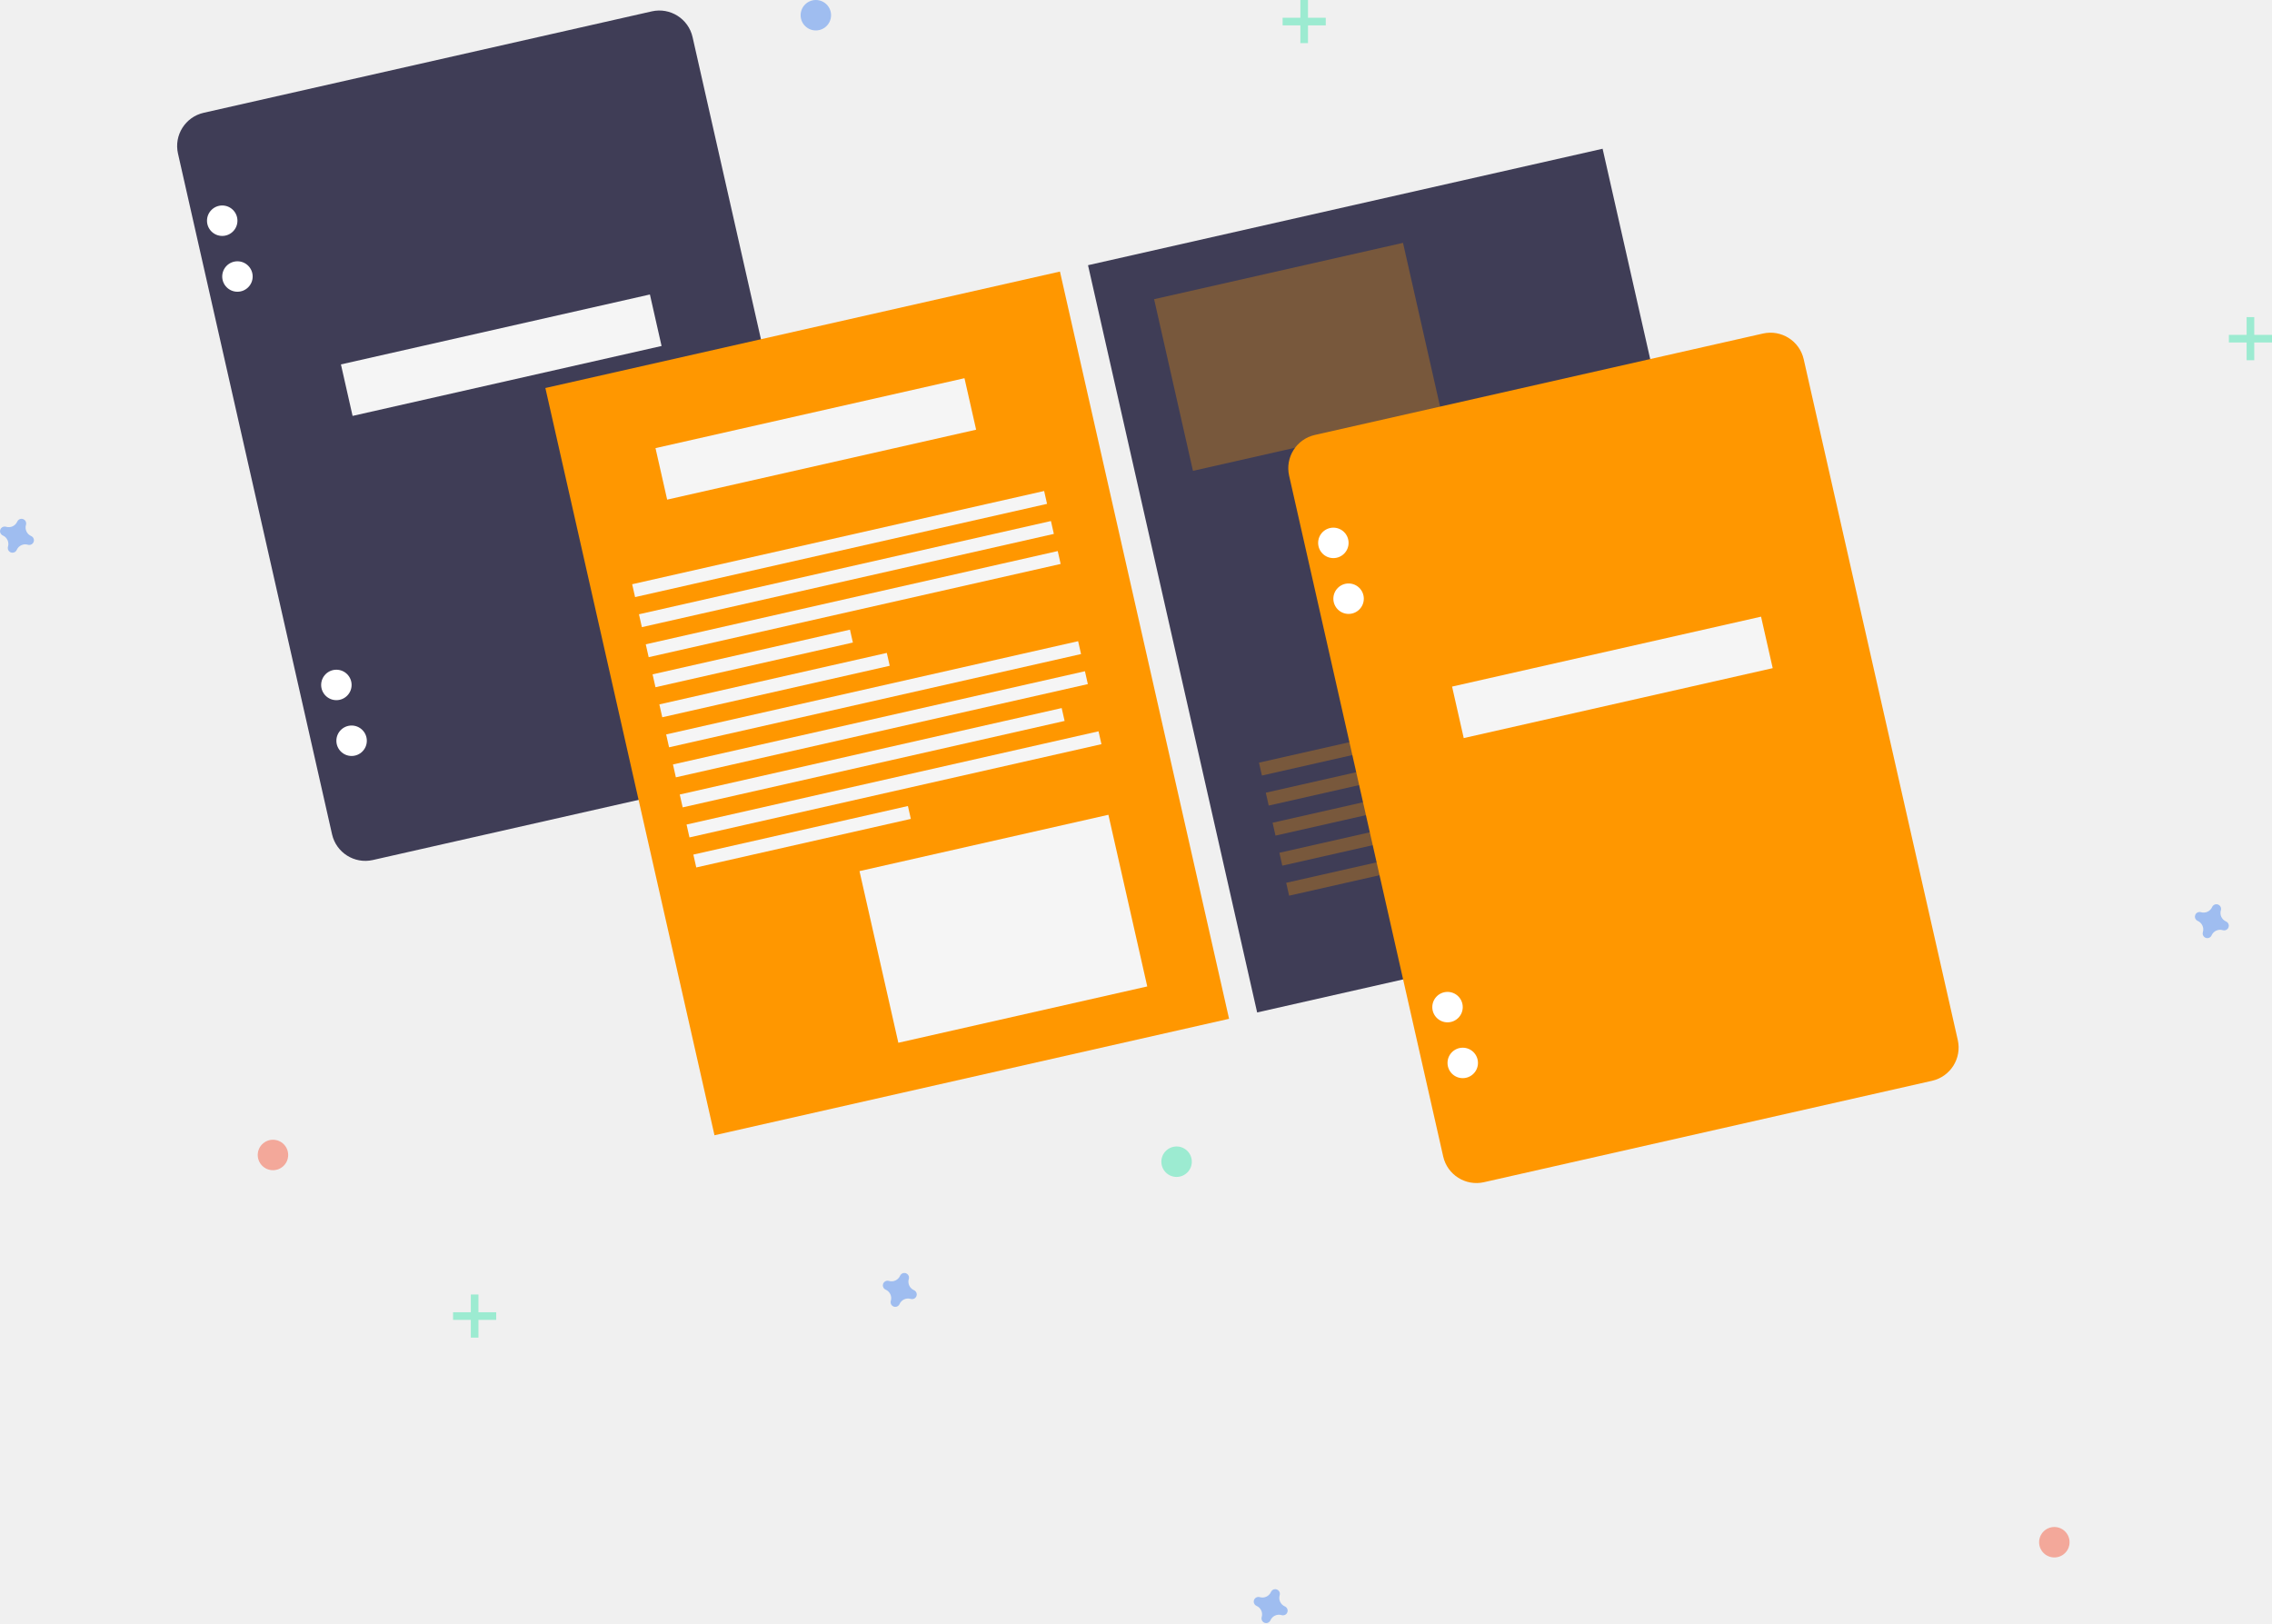
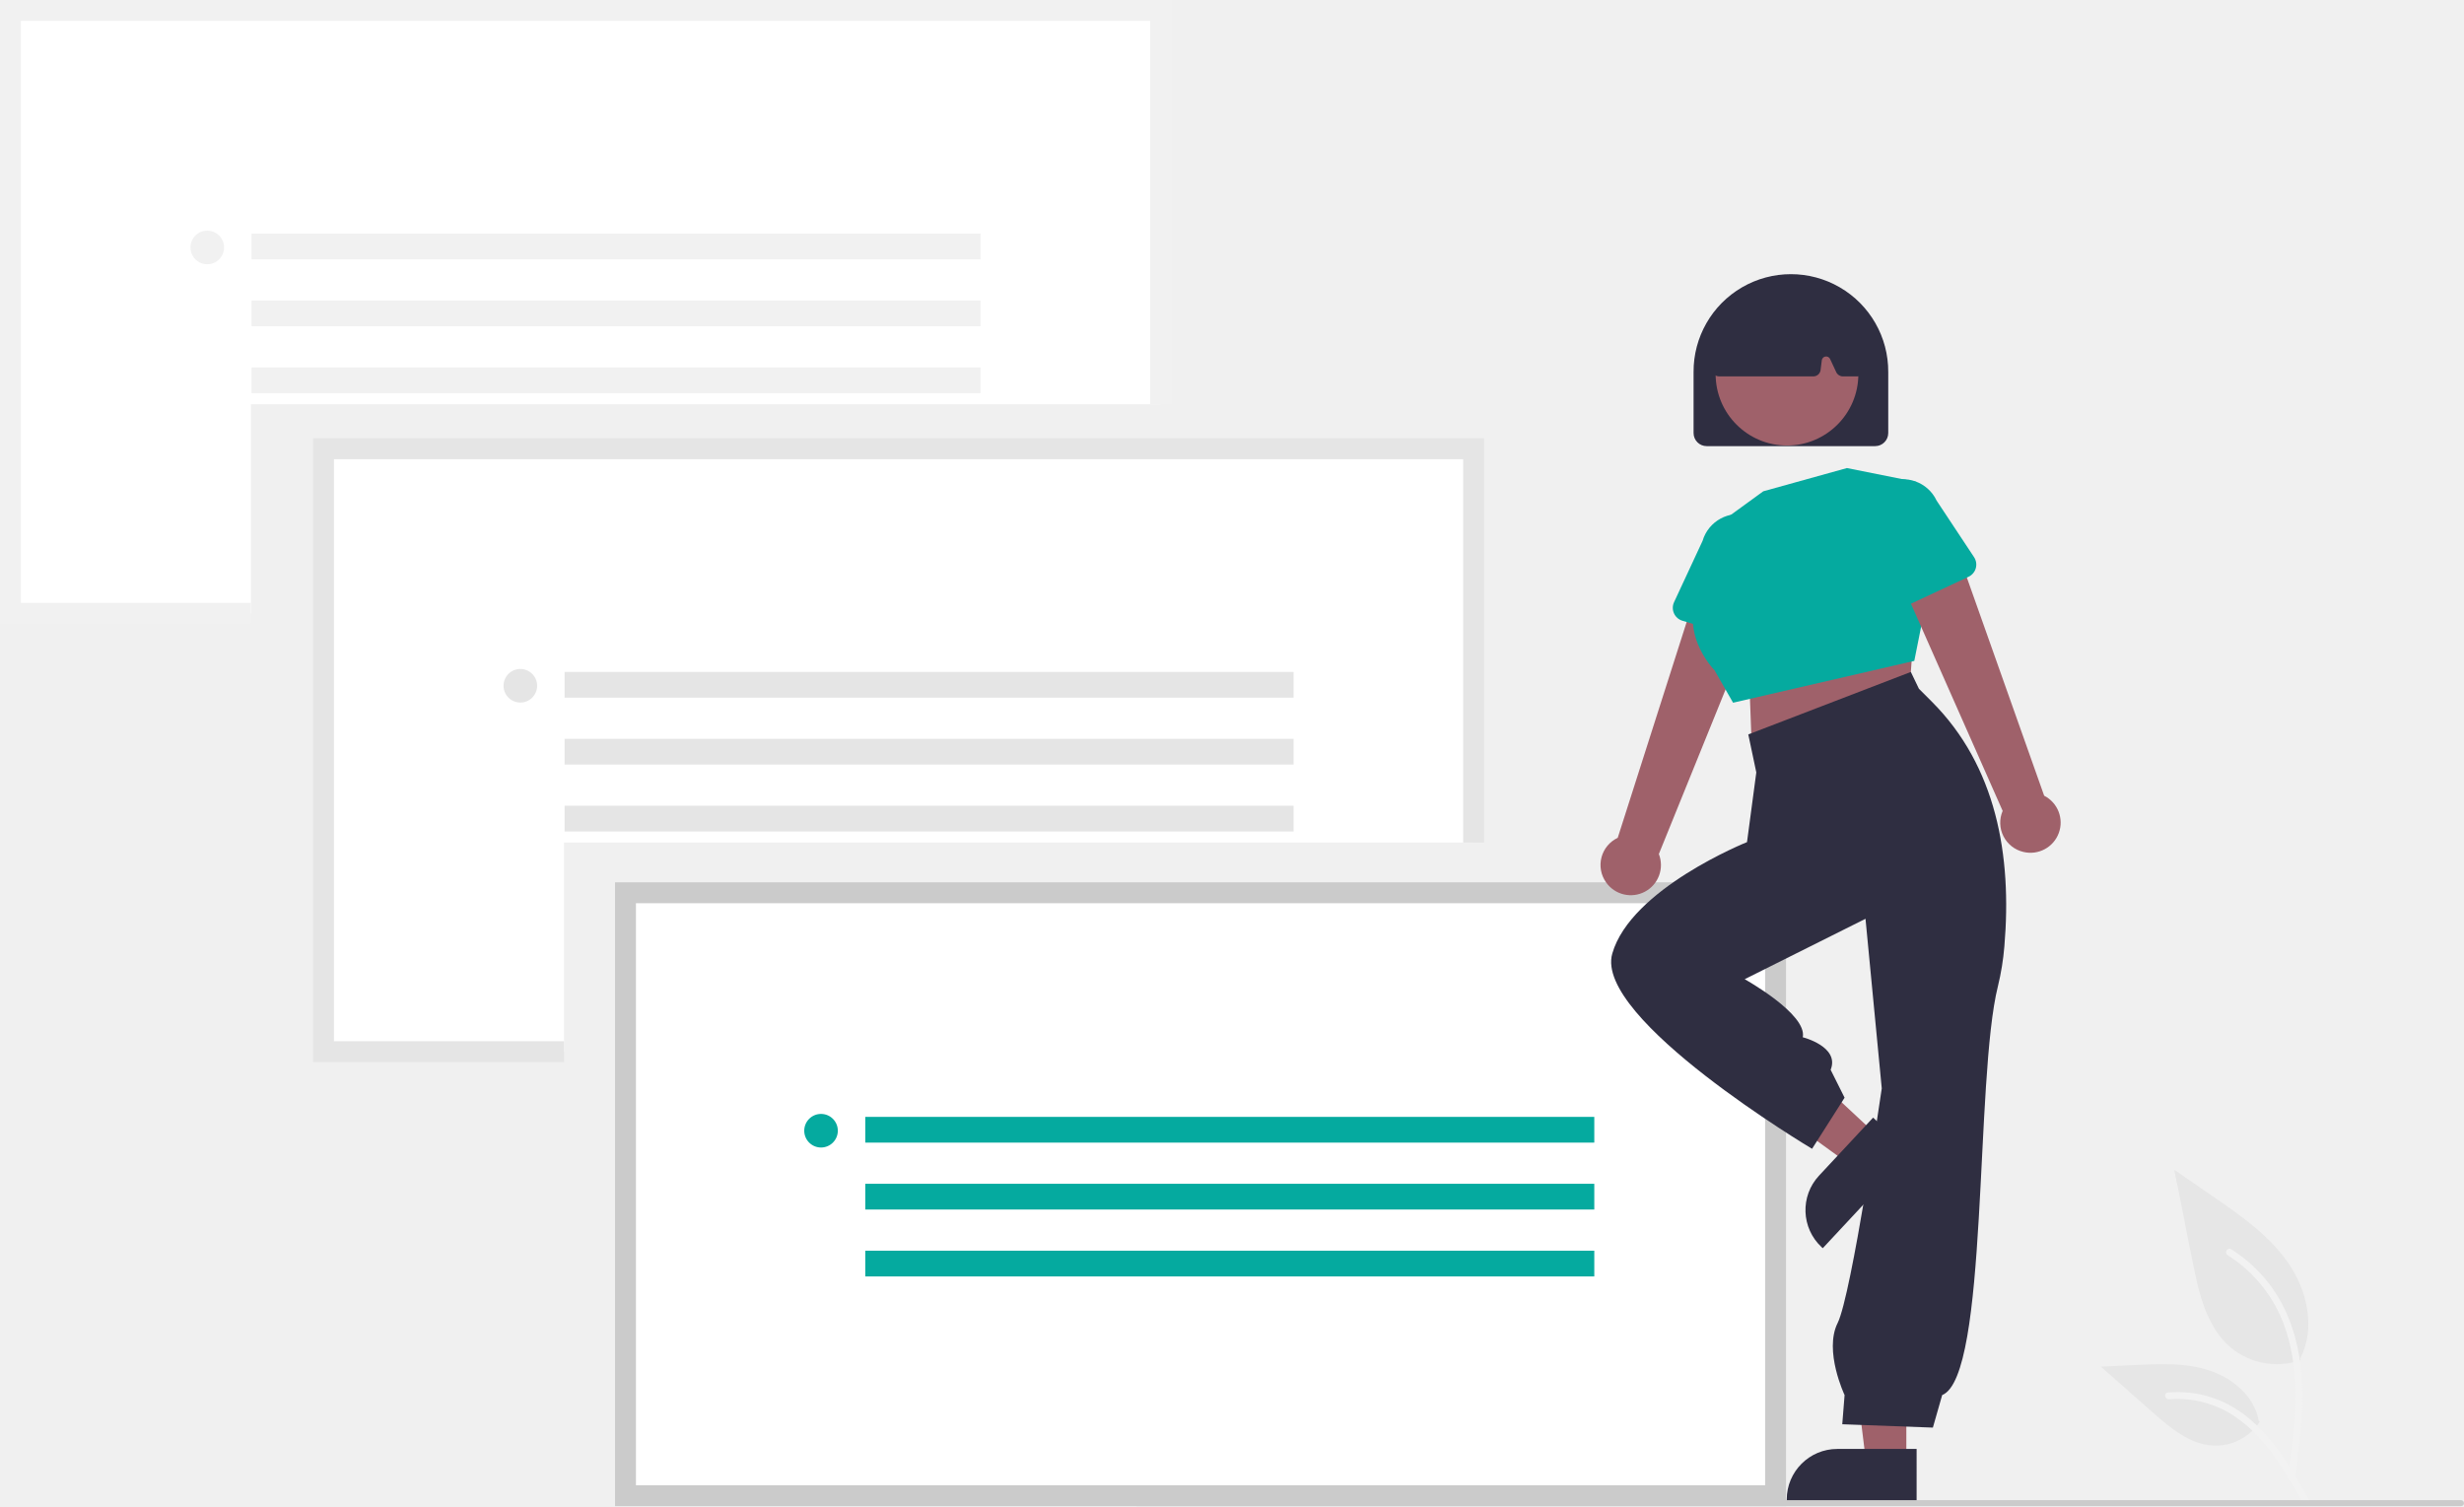
- <svg xmlns="http://www.w3.org/2000/svg" id="f70d1d67-2307-47c9-95aa-2ba80c7f80c2" data-name="Layer 1" width="895.597" height="639.824" viewBox="0 0 895.597 639.824">
-   <rect x="250.162" y="150.832" width="207.972" height="302.01" rx="13.435" transform="translate(-210.0918 -44.46974) rotate(-12.75221)" fill="#3f3d56" />
-   <circle cx="87.597" cy="87" r="6" fill="#fff" />
-   <circle cx="93.597" cy="109" r="6" fill="#fff" />
-   <circle cx="132.597" cy="270" r="6" fill="#fff" />
-   <circle cx="138.597" cy="292" r="6" fill="#fff" />
-   <rect x="287.349" y="259.698" width="124.876" height="20.813" transform="translate(-203.1948 -46.21522) rotate(-12.75221)" fill="#f5f5f5" />
-   <rect x="397.948" y="256.362" width="207.972" height="302.01" transform="translate(-229.7408 -9.24511) rotate(-12.75221)" fill="#ff9700" />
-   <rect x="611.855" y="207.952" width="207.972" height="302.01" transform="translate(-213.7786 36.77746) rotate(-12.75221)" fill="#3f3d56" />
-   <rect x="411.349" y="292.698" width="124.876" height="20.813" transform="translate(-207.4204 -18.03009) rotate(-12.75221)" fill="#f5f5f5" />
-   <rect x="399.915" y="341.947" width="166.502" height="5.203" transform="translate(-216.3373 -14.93741) rotate(-12.75221)" fill="#f5f5f5" />
-   <rect x="402.595" y="353.788" width="166.502" height="5.203" transform="translate(-218.885 -14.05378) rotate(-12.75221)" fill="#f5f5f5" />
-   <rect x="405.275" y="365.629" width="166.502" height="5.203" transform="translate(-221.4327 -13.17016) rotate(-12.75221)" fill="#f5f5f5" />
-   <rect x="409.025" y="387.042" width="79.782" height="5.203" transform="translate(-227.1362 -21.3854) rotate(-12.75221)" fill="#f5f5f5" />
-   <rect x="411.555" y="397.543" width="91.923" height="5.203" transform="translate(-229.2421 -19.22793) rotate(-12.75221)" fill="#f5f5f5" />
-   <rect x="413.315" y="401.153" width="166.502" height="5.203" transform="translate(-229.0757 -10.51929) rotate(-12.75221)" fill="#f5f5f5" />
-   <rect x="415.995" y="412.994" width="166.502" height="5.203" transform="translate(-231.6234 -9.63567) rotate(-12.75221)" fill="#f5f5f5" />
-   <rect x="418.824" y="426.176" width="154.361" height="5.203" transform="translate(-234.6129 -10.02588) rotate(-12.75221)" fill="#f5f5f5" />
-   <rect x="421.355" y="436.677" width="166.502" height="5.203" transform="translate(-236.7188 -7.86842) rotate(-12.75221)" fill="#f5f5f5" />
-   <rect x="425.018" y="457.324" width="86.72" height="5.203" transform="translate(-242.1698 -15.35575) rotate(-12.75221)" fill="#f5f5f5" />
-   <rect x="647.926" y="420.513" width="91.923" height="5.203" transform="translate(-228.4819 33.51412) rotate(-12.75221)" fill="#ff9700" opacity="0.3" />
-   <rect x="649.686" y="424.123" width="166.502" height="5.203" transform="translate(-228.3156 42.22276) rotate(-12.75221)" fill="#ff9700" opacity="0.3" />
-   <rect x="652.366" y="435.964" width="166.502" height="5.203" transform="translate(-230.8633 43.10638) rotate(-12.75221)" fill="#ff9700" opacity="0.3" />
-   <rect x="655.196" y="449.146" width="154.361" height="5.203" transform="translate(-233.8528 42.71617) rotate(-12.75221)" fill="#ff9700" opacity="0.3" />
-   <rect x="657.726" y="459.647" width="166.502" height="5.203" transform="translate(-235.9587 44.87363) rotate(-12.75221)" fill="#ff9700" opacity="0.3" />
-   <rect x="497.422" y="461.518" width="100.595" height="69.376" transform="translate(-248.2211 3.0525) rotate(-12.75221)" fill="#f5f5f5" />
-   <rect x="613.555" y="236.07" width="100.595" height="69.376" transform="translate(-195.5924 23.12624) rotate(-12.75221)" fill="#ff9700" opacity="0.3" />
-   <rect x="709.585" y="306.806" width="100.595" height="69.376" transform="translate(-208.8376 46.06825) rotate(-12.75221)" fill="#ff9700" opacity="0.3" />
-   <g opacity="0.5">
-     <rect x="185.597" y="510.286" width="3" height="17" fill="#47e6b1" />
-     <rect x="337.799" y="640.374" width="3" height="17" transform="translate(835.9715 179.4877) rotate(90)" fill="#47e6b1" />
-   </g>
-   <g opacity="0.5">
-     <rect x="512.597" width="3" height="17" fill="#47e6b1" />
-     <rect x="664.799" y="130.088" width="3" height="17" transform="translate(652.6852 -657.7987) rotate(90)" fill="#47e6b1" />
-   </g>
-   <g opacity="0.5">
-     <rect x="885.597" y="125" width="3" height="17" fill="#47e6b1" />
-     <rect x="1037.799" y="255.088" width="3" height="17" transform="translate(1150.685 -905.7987) rotate(90)" fill="#47e6b1" />
-   </g>
-   <path d="M512.491,638.68a3.675,3.675,0,0,1-2.047-4.441,1.766,1.766,0,0,0,.08-.408h0a1.843,1.843,0,0,0-3.31-1.221h0a1.766,1.766,0,0,0-.204.362,3.675,3.675,0,0,1-4.441,2.047,1.766,1.766,0,0,0-.408-.08h0a1.843,1.843,0,0,0-1.221,3.31h0a1.766,1.766,0,0,0,.362.204,3.675,3.675,0,0,1,2.047,4.441,1.766,1.766,0,0,0-.08.408h0a1.843,1.843,0,0,0,3.31,1.221h0a1.766,1.766,0,0,0,.204-.362,3.675,3.675,0,0,1,4.441-2.047,1.766,1.766,0,0,0,.408.08h0a1.843,1.843,0,0,0,1.221-3.31h0A1.766,1.766,0,0,0,512.491,638.68Z" transform="translate(-152.2013 -130.0878)" fill="#4d8af0" opacity="0.5" />
-   <path d="M658.689,763.33a3.675,3.675,0,0,1-2.047-4.441,1.766,1.766,0,0,0,.08-.408h0a1.843,1.843,0,0,0-3.31-1.221h0a1.766,1.766,0,0,0-.204.362,3.675,3.675,0,0,1-4.441,2.047,1.766,1.766,0,0,0-.408-.08h0a1.843,1.843,0,0,0-1.221,3.31h0a1.766,1.766,0,0,0,.362.204,3.675,3.675,0,0,1,2.047,4.441,1.766,1.766,0,0,0-.08.408h0a1.843,1.843,0,0,0,3.31,1.221h0a1.766,1.766,0,0,0,.204-.362,3.675,3.675,0,0,1,4.441-2.047,1.766,1.766,0,0,0,.408.08h0a1.843,1.843,0,0,0,1.221-3.31h0A1.766,1.766,0,0,0,658.689,763.33Z" transform="translate(-152.2013 -130.0878)" fill="#4d8af0" opacity="0.5" />
-   <path d="M164.491,341.393a3.675,3.675,0,0,1-2.047-4.441,1.766,1.766,0,0,0,.08-.408h0a1.843,1.843,0,0,0-3.31-1.221h0a1.766,1.766,0,0,0-.204.362,3.675,3.675,0,0,1-4.441,2.047,1.766,1.766,0,0,0-.408-.08h0a1.843,1.843,0,0,0-1.221,3.31h0a1.767,1.767,0,0,0,.362.204,3.675,3.675,0,0,1,2.047,4.441,1.766,1.766,0,0,0-.08.408h0a1.843,1.843,0,0,0,3.31,1.221h0a1.766,1.766,0,0,0,.204-.362,3.675,3.675,0,0,1,4.441-2.047,1.766,1.766,0,0,0,.408.08h0a1.843,1.843,0,0,0,1.221-3.31h0A1.766,1.766,0,0,0,164.491,341.393Z" transform="translate(-152.2013 -130.0878)" fill="#4d8af0" opacity="0.5" />
-   <path d="M1029.689,493.33a3.675,3.675,0,0,1-2.047-4.441,1.766,1.766,0,0,0,.08-.408h0a1.843,1.843,0,0,0-3.31-1.221h0a1.766,1.766,0,0,0-.204.362,3.675,3.675,0,0,1-4.441,2.047,1.766,1.766,0,0,0-.408-.08h0a1.843,1.843,0,0,0-1.221,3.31h0a1.766,1.766,0,0,0,.362.204,3.675,3.675,0,0,1,2.047,4.441,1.766,1.766,0,0,0-.08.408h0a1.843,1.843,0,0,0,3.31,1.221h0a1.766,1.766,0,0,0,.204-.362,3.675,3.675,0,0,1,4.441-2.047,1.766,1.766,0,0,0,.408.08h0a1.843,1.843,0,0,0,1.221-3.31h0A1.766,1.766,0,0,0,1029.689,493.33Z" transform="translate(-152.2013 -130.0878)" fill="#4d8af0" opacity="0.5" />
-   <circle cx="107.597" cy="455.286" r="6" fill="#f55f44" opacity="0.5" />
-   <circle cx="321.597" cy="6" r="6" fill="#4d8af0" opacity="0.5" />
-   <circle cx="463.796" cy="457.937" r="6" fill="#47e6b1" opacity="0.5" />
-   <circle cx="809.796" cy="607.937" r="6" fill="#f55f44" opacity="0.5" />
-   <rect x="688.162" y="277.832" width="207.972" height="302.01" rx="13.435" transform="translate(-227.3213 55.3448) rotate(-12.75221)" fill="#ff9700" />
-   <circle cx="525.597" cy="214" r="6" fill="#fff" />
-   <circle cx="531.597" cy="236" r="6" fill="#fff" />
-   <circle cx="570.597" cy="397" r="6" fill="#fff" />
-   <circle cx="576.597" cy="419" r="6" fill="#fff" />
-   <rect x="725.349" y="386.698" width="124.876" height="20.813" transform="translate(-220.4244 53.59932) rotate(-12.75221)" fill="#f5f5f5" />
+ <svg xmlns="http://www.w3.org/2000/svg" data-name="Layer 1" width="826.382" height="505.13" viewBox="0 0 826.382 505.13">
+   <path id="e73ea6d0-018f-4f1a-b9fb-ec835afd7d29-1549" data-name="Path 438" d="M958.436,653.575a24.215,24.215,0,0,1-23.383-4.119c-8.19-6.874-10.758-18.196-12.847-28.682l-6.18-31.017,12.938,8.908c9.305,6.406,18.818,13.019,25.26,22.298s9.252,21.947,4.078,31.988" transform="translate(-186.8091 -197.435)" fill="#e6e6e6" />
+   <path id="adfa37d6-6055-4e93-a6c7-1993979ff9f6-1550" data-name="Path 439" d="M956.438,693.286c1.628-11.864,3.304-23.881,2.159-35.872-1.015-10.649-4.264-21.049-10.878-29.579a49.206,49.206,0,0,0-12.625-11.44c-1.262-.796-2.424,1.204-1.167,1.997a46.779,46.779,0,0,1,18.504,22.326c4.029,10.246,4.675,21.416,3.982,32.3-.419,6.582-1.311,13.121-2.206,19.653a1.198,1.198,0,0,0,.808,1.423,1.163,1.163,0,0,0,1.423-.808Z" transform="translate(-186.8091 -197.435)" fill="#f2f2f2" />
+   <path id="ab8f3b7e-46a3-4c45-91c1-6e6ed9e46d7b-1551" data-name="Path 442" d="M944.717,674.25a17.825,17.825,0,0,1-15.531,8.019c-7.864-.373-14.418-5.86-20.317-11.07l-17.452-15.409,11.55-.553c8.306-.398,16.827-.771,24.738,1.793s15.208,8.726,16.654,16.915" transform="translate(-186.8091 -197.435)" fill="#e6e6e6" />
+   <path id="a06078c2-c2e6-4e9e-9e9d-932246ef76f7-1552" data-name="Path 443" d="M961.041,700.106c-7.84-13.871-16.932-29.288-33.181-34.216a37.026,37.026,0,0,0-13.955-1.441c-1.482.128-1.112,2.412.367,2.285a34.398,34.398,0,0,1,22.272,5.892c6.28,4.275,11.17,10.218,15.308,16.519,2.535,3.861,4.806,7.884,7.076,11.903C959.653,702.332,961.775,701.405,961.041,700.106Z" transform="translate(-186.8091 -197.435)" fill="#f2f2f2" />
+   <polygon points="494.22 150.5 494.22 282.58 189.16 282.58 189.16 352.71 108.51 352.71 108.51 150.5 494.22 150.5" fill="#fff" />
+   <path d="M291.809,344.435v209.22h84.16v-7.01H298.819V351.445h378.71v128.57h7.01V344.435Z" transform="translate(-186.8091 -197.435)" fill="#e5e5e5" />
+   <rect x="189.354" y="225.348" width="244.496" height="8.631" fill="#e5e5e5" />
+   <rect x="189.354" y="247.788" width="244.496" height="8.631" fill="#e5e5e5" />
+   <rect x="189.354" y="270.228" width="244.496" height="8.631" fill="#e5e5e5" />
+   <circle cx="174.513" cy="229.989" r="5.633" fill="#e5e5e5" />
+   <polygon points="389.22 3.5 389.22 135.58 84.16 135.58 84.16 205.71 3.51 205.71 3.51 3.5 389.22 3.5" fill="#fff" />
+   <path d="M186.809,197.435v209.22h84.16v-7.01H193.819v-195.2h378.71v128.57h7.01V197.435Z" transform="translate(-186.8091 -197.435)" fill="#f1f1f1" />
+   <rect x="84.354" y="78.348" width="244.496" height="8.631" fill="#f1f1f1" />
+   <rect x="84.354" y="100.788" width="244.496" height="8.631" fill="#f1f1f1" />
+   <rect x="84.354" y="123.228" width="244.496" height="8.631" fill="#f1f1f1" />
+   <circle cx="69.513" cy="82.989" r="5.633" fill="#f1f1f1" />
+   <rect x="209.776" y="299.414" width="385.717" height="202.209" fill="#fff" />
+   <path d="M785.809,702.565H393.079V493.343H785.809Zm-385.717-7.013H778.796V500.356H400.092Z" transform="translate(-186.8091 -197.435)" fill="#cbcbcb" />
+   <rect x="290.2" y="374.577" width="244.496" height="8.631" fill="#05aa9f" />
+   <rect x="290.2" y="397.017" width="244.496" height="8.631" fill="#05aa9f" />
+   <rect x="290.2" y="419.457" width="244.496" height="8.631" fill="#05aa9f" />
+   <circle cx="275.36" cy="379.218" r="5.633" fill="#05aa9f" />
+   <path d="M725.446,493.35a10.067,10.067,0,0,1,3.922-14.93l27.896-87.347,19.428,10.092-33.53,82.686a10.122,10.122,0,0,1-17.717,9.499Z" transform="translate(-186.8091 -197.435)" fill="#9f616a" />
+   <path d="M748.237,403.151a4.509,4.509,0,0,1,.021-3.759l9.555-20.542a12.536,12.536,0,0,1,24.06,7.052l-3.193,22.504a4.514,4.514,0,0,1-5.752,3.694l-21.859-6.477A4.509,4.509,0,0,1,748.237,403.151Z" transform="translate(-186.8091 -197.435)" fill="#05aa9f" />
+   <polygon points="642.019 209.183 640.461 231.001 587.475 249.702 586.696 228.663 642.019 209.183" fill="#9f616a" />
+   <path d="M761.038,374.671l17.142-12.467,28.051-7.792,23.376,4.675,3.896,36.622-4.675,23.376-60.778,14.026-6.234-10.909s-14.026-14.026-3.117-29.61Z" transform="translate(-186.8091 -197.435)" fill="#05aa9f" />
+   <path d="M754.804,342.672V322.209a32.644,32.644,0,1,1,65.287,0v20.463a4.39,4.39,0,0,1-4.385,4.385H759.189A4.39,4.39,0,0,1,754.804,342.672Z" transform="translate(-186.8091 -197.435)" fill="#2f2e41" />
+   <circle cx="599.327" cy="125.487" r="23.933" fill="#9f616a" />
+   <path d="M761.546,322.83a2.436,2.436,0,0,1-.57-1.942l2.835-19.742a2.44,2.44,0,0,1,1.378-1.87c14.471-6.772,29.145-6.781,43.616-.026a2.455,2.455,0,0,1,1.392,1.984l1.892,19.767a2.436,2.436,0,0,1-2.425,2.668h-4.8a2.446,2.446,0,0,1-2.207-1.405l-2.071-4.438a1.462,1.462,0,0,0-2.775.437l-.409,3.273a2.44,2.44,0,0,1-2.417,2.134H763.387A2.436,2.436,0,0,1,761.546,322.83Z" transform="translate(-186.8091 -197.435)" fill="#2f2e41" />
+   <path d="M865.439,483.159a10.067,10.067,0,0,1-6.977-13.771L821.35,385.541l21.23-5.347,29.805,84.1a10.122,10.122,0,0,1-6.946,18.865Z" transform="translate(-186.8091 -197.435)" fill="#9f616a" />
+   <path d="M822.615,400.568a4.509,4.509,0,0,1-2.479-2.825L813.647,376.036a12.536,12.536,0,0,1,22.677-10.696l12.549,18.951a4.514,4.514,0,0,1-1.85,6.58L826.374,400.537A4.509,4.509,0,0,1,822.615,400.568Z" transform="translate(-186.8091 -197.435)" fill="#05aa9f" />
+   <polygon points="639.353 490.356 625.845 490.355 619.419 438.253 639.355 438.254 639.353 490.356" fill="#9f616a" />
+   <path d="M829.607,700.885l-43.555-.002v-.551a16.954,16.954,0,0,1,16.953-16.953h.001l26.602.001Z" transform="translate(-186.8091 -197.435)" fill="#2f2e41" />
+   <polygon points="629.087 380.349 619.878 390.231 577.378 359.413 590.97 344.828 629.087 380.349" fill="#9f616a" />
+   <path d="M827.824,584.19l-29.694,31.865-.403-.376a16.954,16.954,0,0,1-.846-23.96l.001-.001,18.136-19.462Z" transform="translate(-186.8091 -197.435)" fill="#2f2e41" />
+   <path d="M830.387,428.436l4.32,4.32c21.61,21.61,26.93,51.573,24.335,82.023a85.206,85.206,0,0,1-2.162,13.394c-7.792,31.168-3.117,130.905-18.701,137.139L835.062,676.221l-30.389-1.123.779-9.786s-7.013-14.805-2.338-24.155,14.805-78.699,14.805-78.699l-5.454-56.882-40.518,20.259s21.038,11.688,19.48,19.48c0,0,12.467,3.117,9.35,10.909l4.675,9.35-10.909,17.142s-73.245-43.635-67.011-65.453,45.194-37.402,45.194-37.402l3.117-23.376-2.687-12.737,54.517-20.957Z" transform="translate(-186.8091 -197.435)" fill="#2f2e41" />
+   <path d="M1012.191,702.565h-444a1,1,0,0,1,0-2h444a1,1,0,0,1,0,2Z" transform="translate(-186.8091 -197.435)" fill="#cbcbcb" />
</svg>
